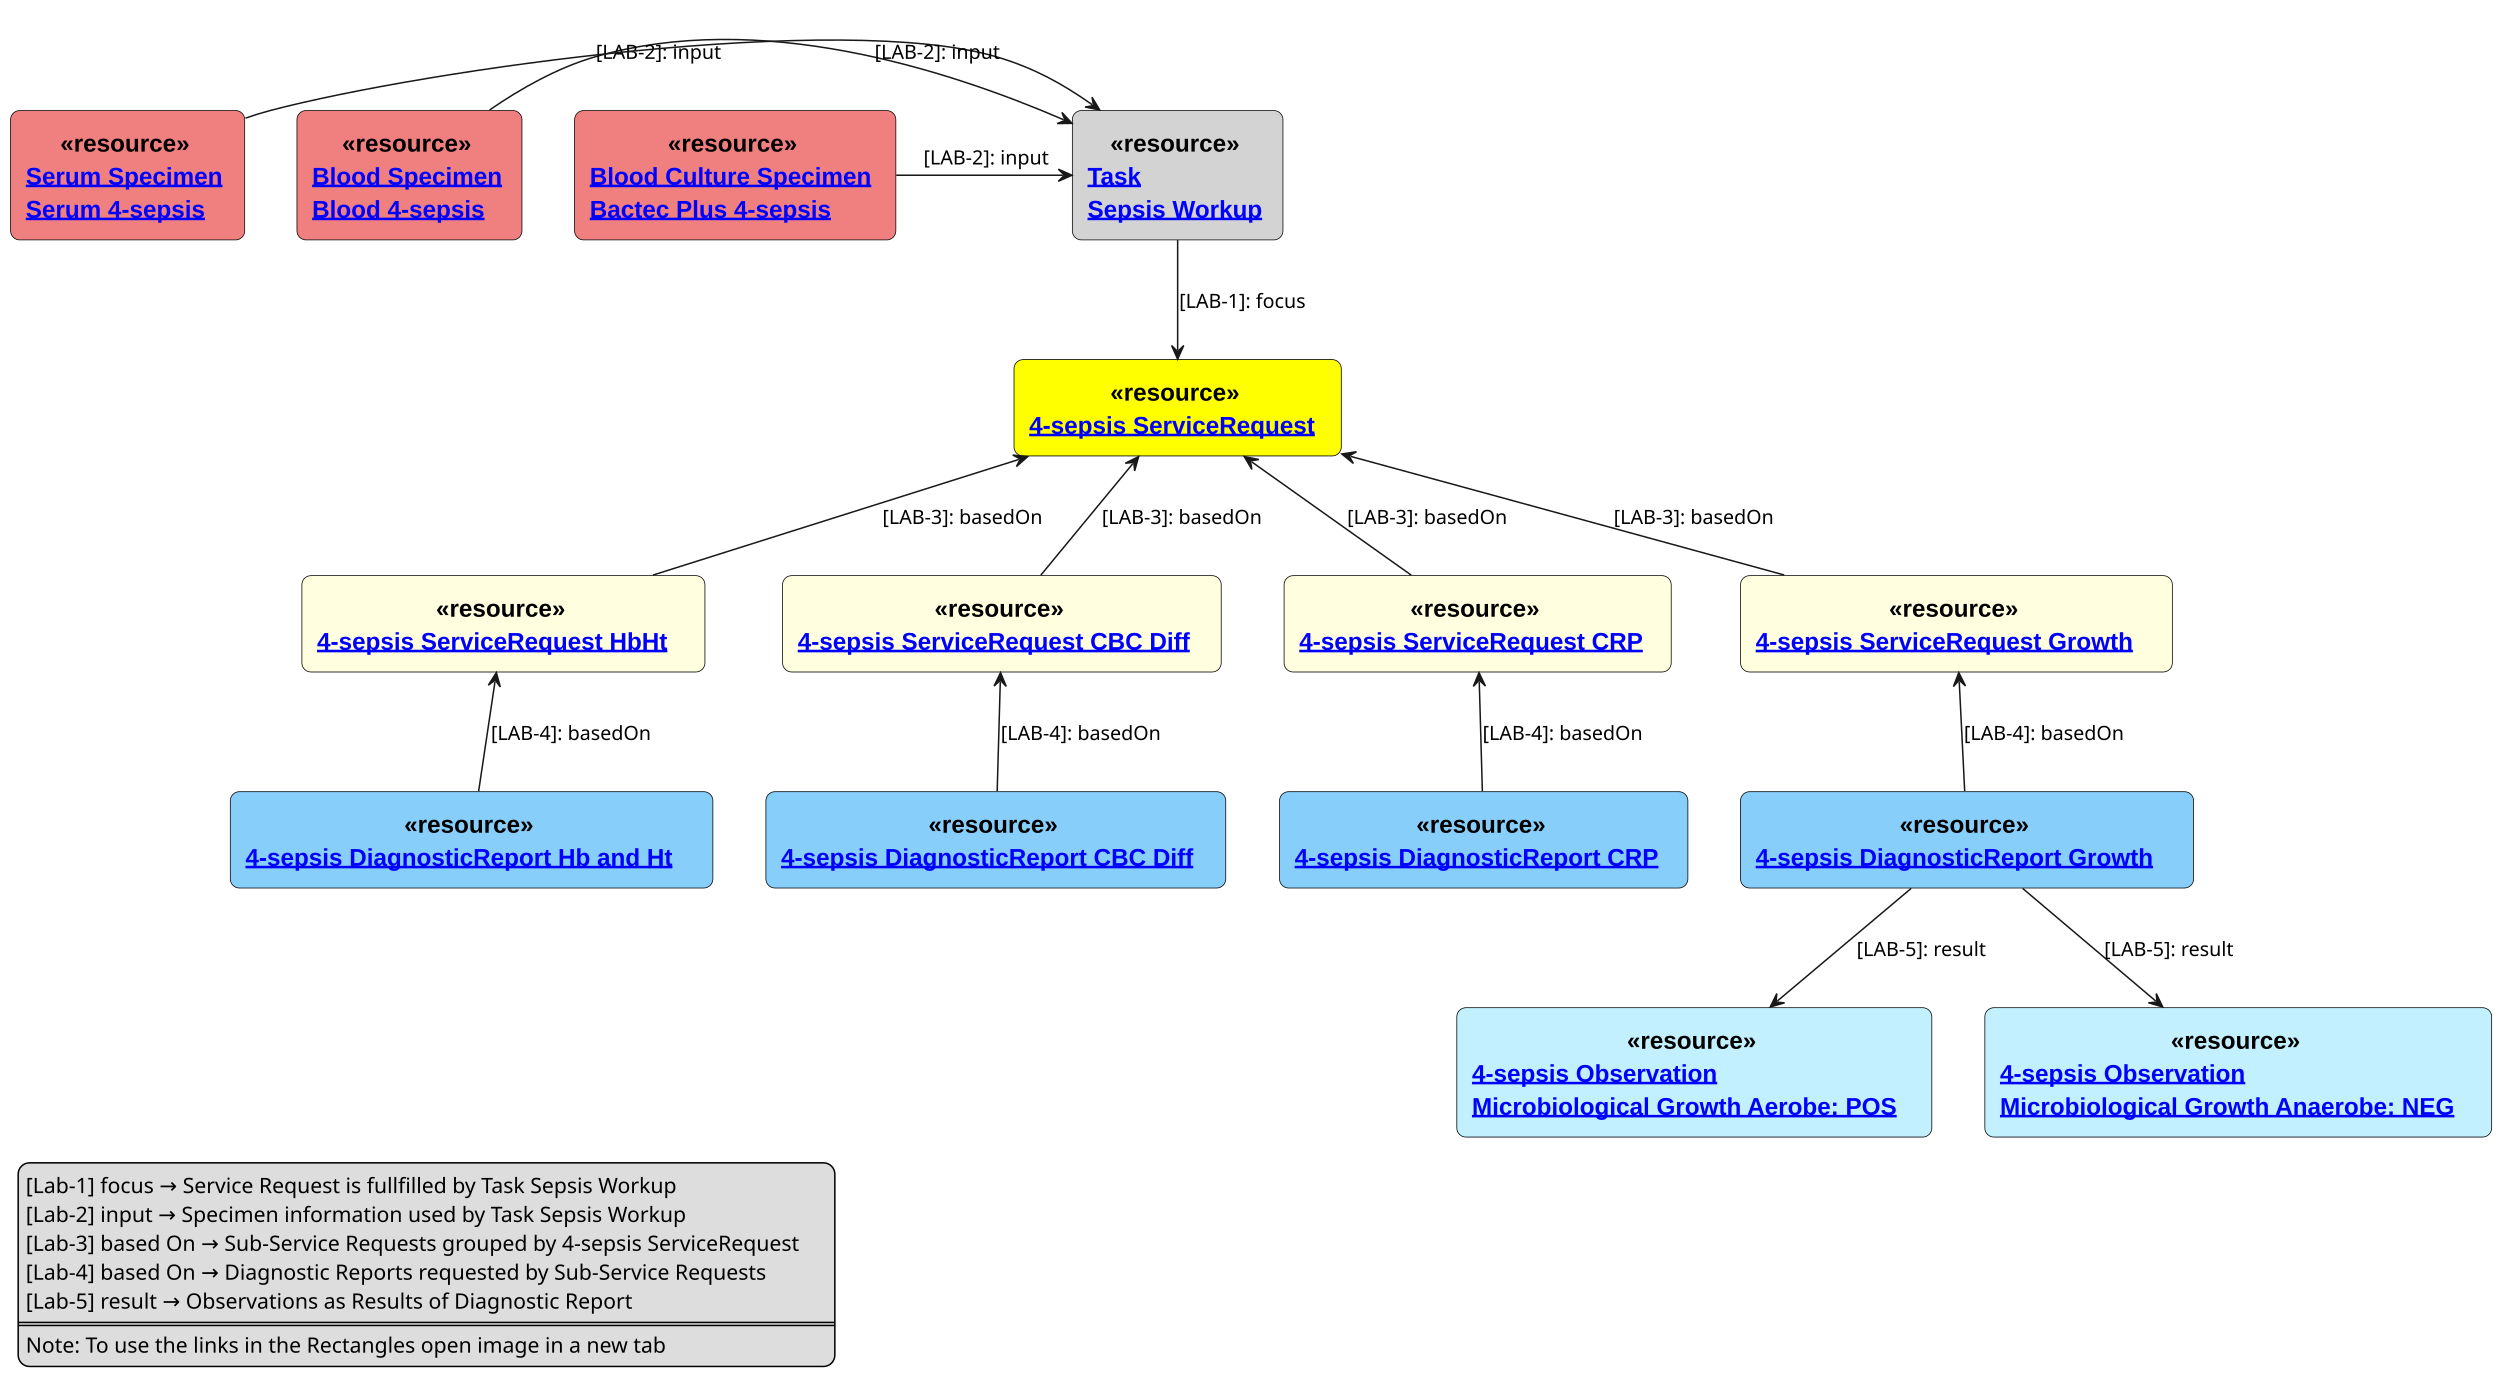
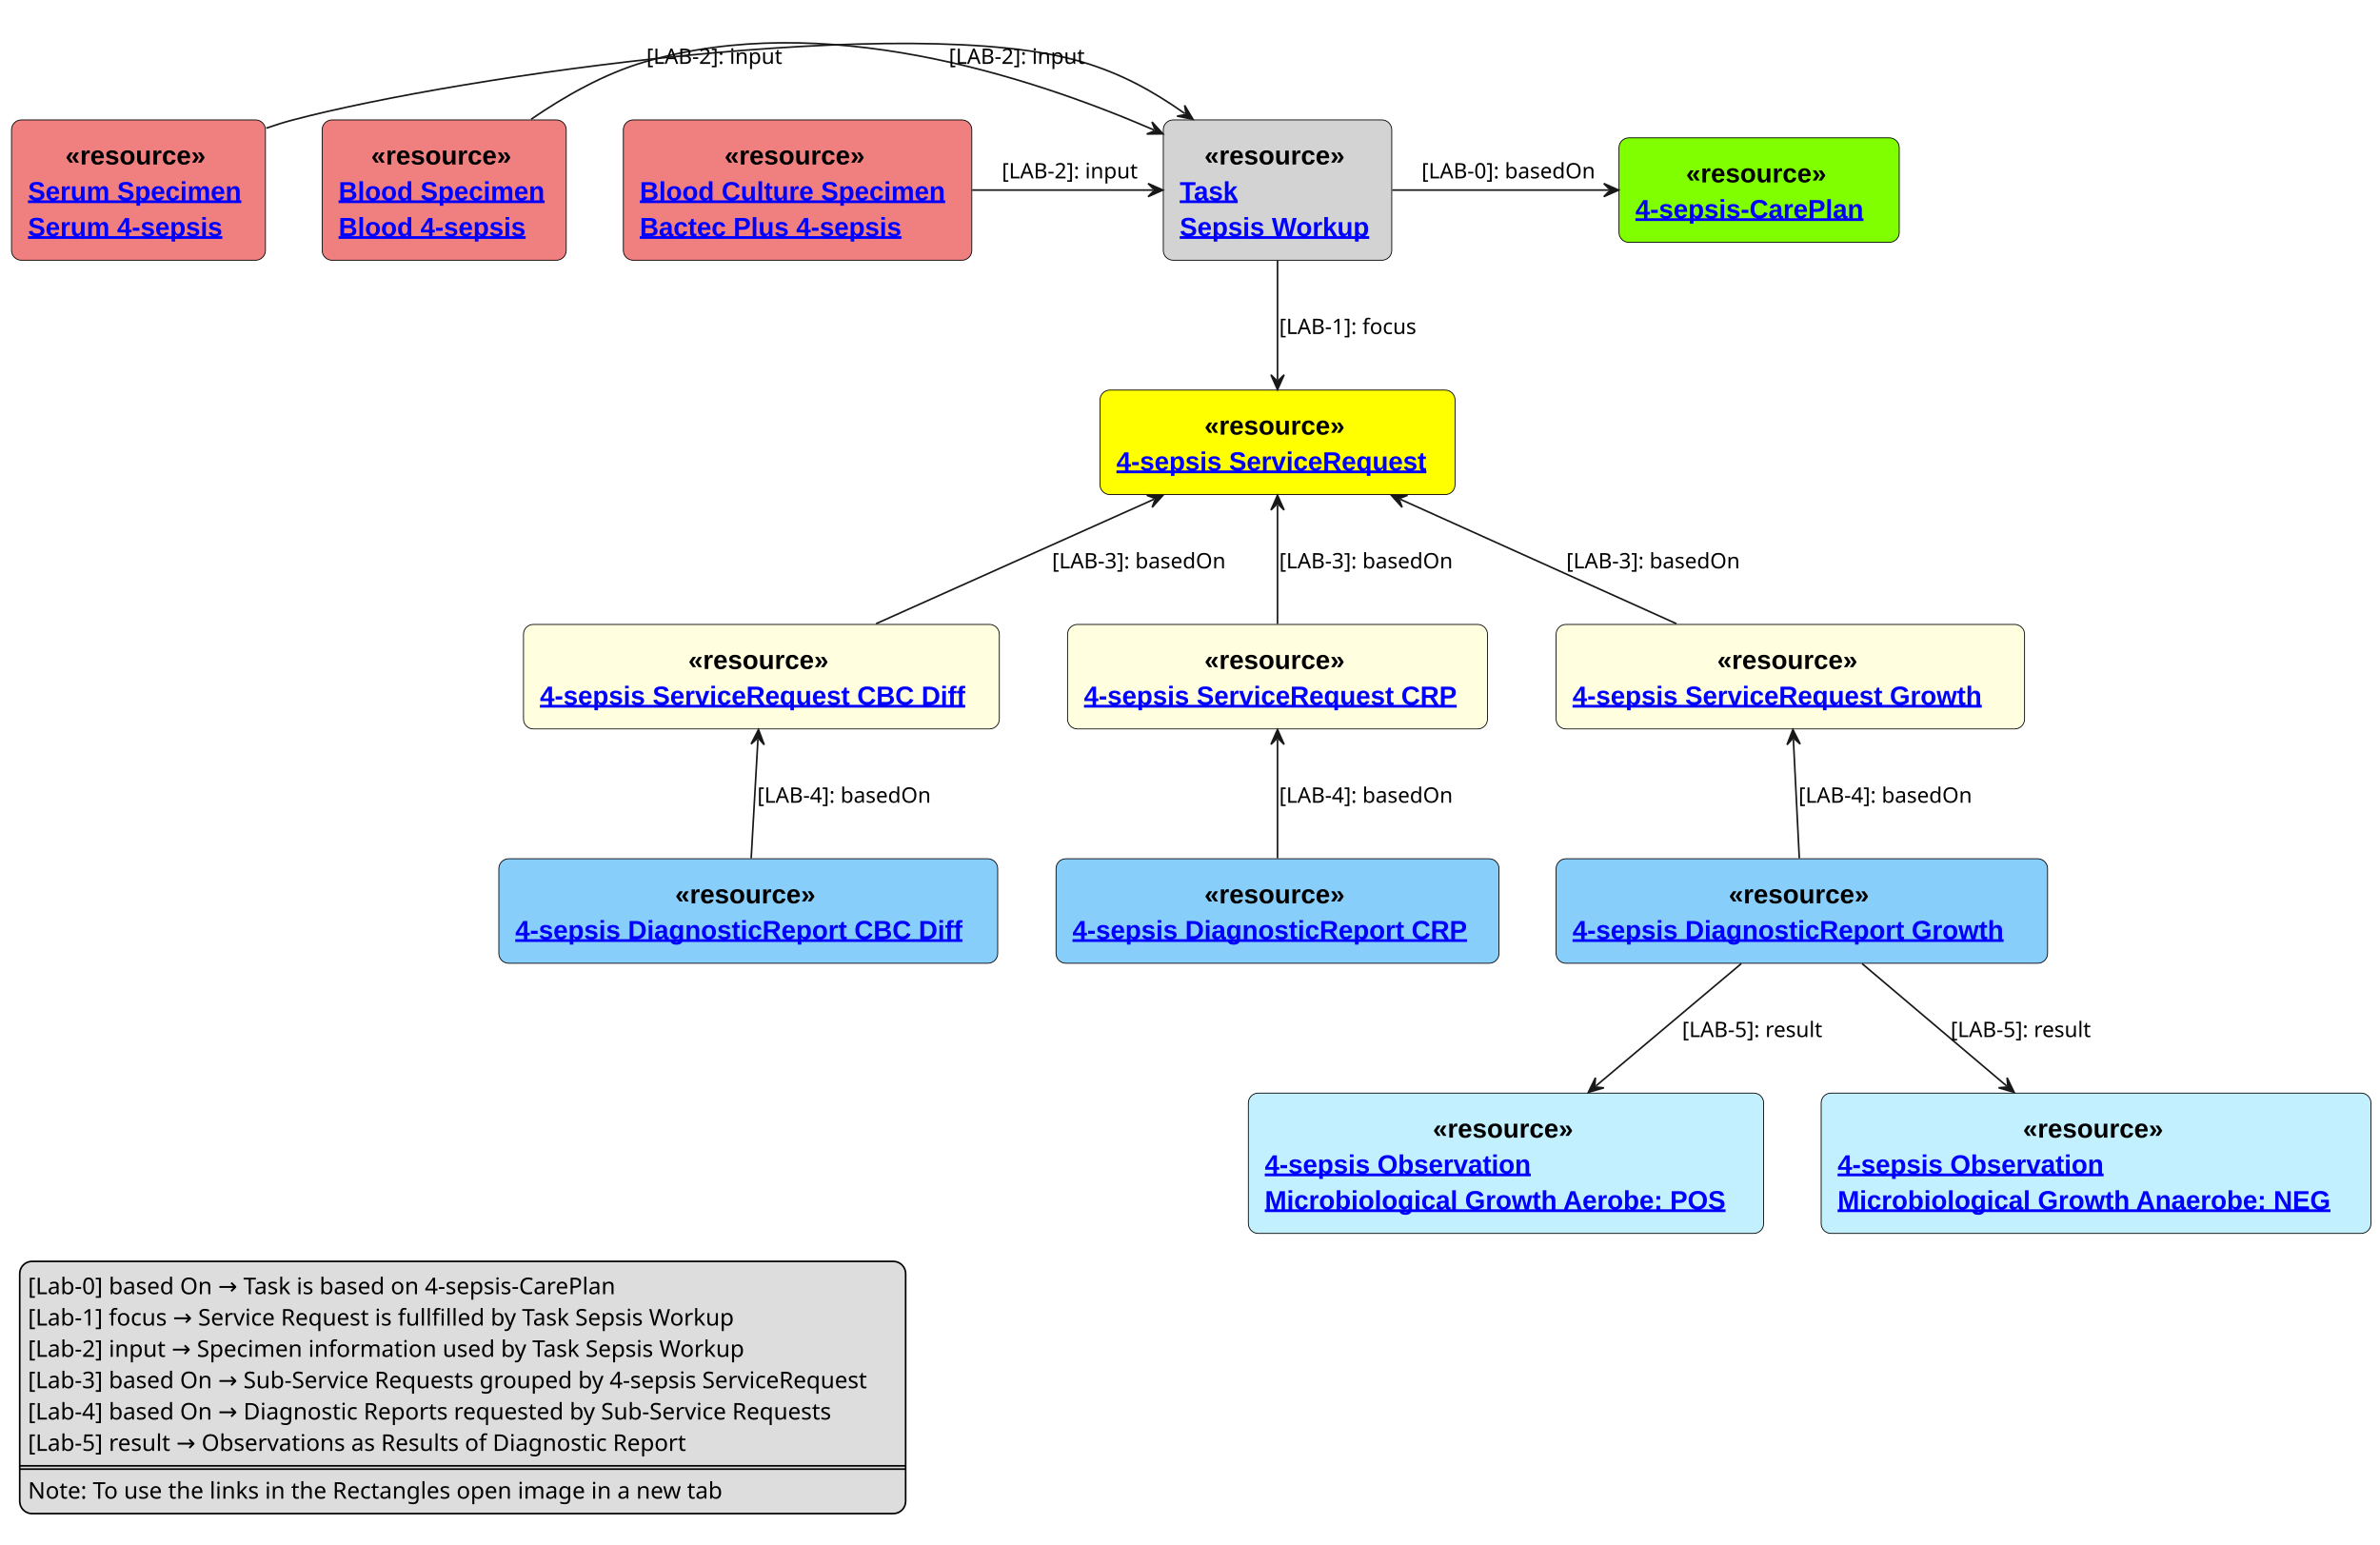
- <svg xmlns="http://www.w3.org/2000/svg" xmlns:xlink="http://www.w3.org/1999/xlink" contentStyleType="text/css" height="921px" preserveAspectRatio="none" style="width:1650px;height:921px;background:#FFFFFF;" version="1.1" viewBox="0 0 1650 921" width="1650px" zoomAndPan="magnify">
+ <svg xmlns="http://www.w3.org/2000/svg" xmlns:xlink="http://www.w3.org/1999/xlink" contentStyleType="text/css" height="940px" preserveAspectRatio="none" style="width:1448px;height:940px;background:#FFFFFF;" version="1.1" viewBox="0 0 1448 940" width="1448px" zoomAndPan="magnify">
  <defs />
  <g>
+     <g id="elem_CP">
+       <rect fill="#7FFF00" height="63.584" rx="6" ry="6" style="stroke:#000000;stroke-width:0.5;" width="170.5" x="985" y="83.86" />
+       <text fill="#000000" font-family="Arial" font-size="16" font-weight="bold" lengthAdjust="spacing" textLength="89" x="1025.75" y="110.964">«resource»</text>
+       <a href="CarePlan-4-sepsis-CarePlan.html" target="_top" title="CarePlan-4-sepsis-CarePlan.html" xlink:actuate="onRequest" xlink:href="CarePlan-4-sepsis-CarePlan.html" xlink:show="new" xlink:title="CarePlan-4-sepsis-CarePlan.html" xlink:type="simple">
+         <text fill="#0000FF" font-family="Arial" font-size="16" font-weight="bold" lengthAdjust="spacing" text-decoration="underline" textLength="142.5" x="995" y="132.756">4-sepsis-CarePlan</text>
+       </a>
+       <text fill="#000000" font-family="Arial" font-size="16" font-weight="bold" lengthAdjust="spacing" textLength="4" x="1141.5" y="132.756"> </text>
+     </g>
    <g id="elem_SR">
      <rect fill="#FFFF00" height="63.584" rx="6" ry="6" style="stroke:#000000;stroke-width:0.5;" width="216" x="669.25" y="237.34" />
      <text fill="#000000" font-family="Arial" font-size="16" font-weight="bold" lengthAdjust="spacing" textLength="89" x="732.75" y="264.444">«resource»</text>
      <a href="ServiceRequest-4-sepsis-ServiceRequest.html" target="_top" title="ServiceRequest-4-sepsis-ServiceRequest.html" xlink:actuate="onRequest" xlink:href="ServiceRequest-4-sepsis-ServiceRequest.html" xlink:show="new" xlink:title="ServiceRequest-4-sepsis-ServiceRequest.html" xlink:type="simple">
        <text fill="#0000FF" font-family="Arial" font-size="16" font-weight="bold" lengthAdjust="spacing" text-decoration="underline" textLength="192" x="679.25" y="286.236">4-sepsis ServiceRequest</text>
      </a>
      <text fill="#000000" font-family="Arial" font-size="16" font-weight="bold" lengthAdjust="spacing" textLength="4" x="871.25" y="286.236"> </text>
    </g>
-     <g id="elem_SRHBHT">
-       <rect fill="#FFFFE0" height="63.584" rx="6" ry="6" style="stroke:#000000;stroke-width:0.5;" width="266" x="199.25" y="379.93" />
-       <text fill="#000000" font-family="Arial" font-size="16" font-weight="bold" lengthAdjust="spacing" textLength="89" x="287.75" y="407.034">«resource»</text>
-       <a href="ServiceRequest-4-sepsis-ServiceRequestHbHt.html" target="_top" title="ServiceRequest-4-sepsis-ServiceRequestHbHt.html" xlink:actuate="onRequest" xlink:href="ServiceRequest-4-sepsis-ServiceRequestHbHt.html" xlink:show="new" xlink:title="ServiceRequest-4-sepsis-ServiceRequestHbHt.html" xlink:type="simple">
-         <text fill="#0000FF" font-family="Arial" font-size="16" font-weight="bold" lengthAdjust="spacing" text-decoration="underline" textLength="238" x="209.25" y="428.826">4-sepsis ServiceRequest HbHt</text>
-       </a>
-       <text fill="#000000" font-family="Arial" font-size="16" font-weight="bold" lengthAdjust="spacing" textLength="4" x="451.25" y="428.826"> </text>
-     </g>
    <g id="elem_SRDIFF">
-       <rect fill="#FFFFE0" height="63.584" rx="6" ry="6" style="stroke:#000000;stroke-width:0.5;" width="289.5" x="516.5" y="379.93" />
-       <text fill="#000000" font-family="Arial" font-size="16" font-weight="bold" lengthAdjust="spacing" textLength="89" x="616.75" y="407.034">«resource»</text>
+       <rect fill="#FFFFE0" height="63.584" rx="6" ry="6" style="stroke:#000000;stroke-width:0.5;" width="289.5" x="318.5" y="379.93" />
+       <text fill="#000000" font-family="Arial" font-size="16" font-weight="bold" lengthAdjust="spacing" textLength="89" x="418.75" y="407.034">«resource»</text>
      <a href="ServiceRequest-4-sepsis-ServiceRequestCBCDiff.html" target="_top" title="ServiceRequest-4-sepsis-ServiceRequestCBCDiff.html" xlink:actuate="onRequest" xlink:href="ServiceRequest-4-sepsis-ServiceRequestCBCDiff.html" xlink:show="new" xlink:title="ServiceRequest-4-sepsis-ServiceRequestCBCDiff.html" xlink:type="simple">
-         <text fill="#0000FF" font-family="Arial" font-size="16" font-weight="bold" lengthAdjust="spacing" text-decoration="underline" textLength="261.5" x="526.5" y="428.826">4-sepsis ServiceRequest CBC Diff</text>
-       </a>
-       <text fill="#000000" font-family="Arial" font-size="16" font-weight="bold" lengthAdjust="spacing" textLength="4" x="792" y="428.826"> </text>
+         <text fill="#0000FF" font-family="Arial" font-size="16" font-weight="bold" lengthAdjust="spacing" text-decoration="underline" textLength="261.5" x="328.5" y="428.826">4-sepsis ServiceRequest CBC Diff</text>
+       </a>
+       <text fill="#000000" font-family="Arial" font-size="16" font-weight="bold" lengthAdjust="spacing" textLength="4" x="594" y="428.826"> </text>
    </g>
    <g id="elem_SRCRP">
-       <rect fill="#FFFFE0" height="63.584" rx="6" ry="6" style="stroke:#000000;stroke-width:0.5;" width="255.5" x="847.5" y="379.93" />
-       <text fill="#000000" font-family="Arial" font-size="16" font-weight="bold" lengthAdjust="spacing" textLength="89" x="930.75" y="407.034">«resource»</text>
+       <rect fill="#FFFFE0" height="63.584" rx="6" ry="6" style="stroke:#000000;stroke-width:0.5;" width="255.5" x="649.5" y="379.93" />
+       <text fill="#000000" font-family="Arial" font-size="16" font-weight="bold" lengthAdjust="spacing" textLength="89" x="732.75" y="407.034">«resource»</text>
      <a href="ServiceRequest-4-sepsis-ServiceRequestCRP.html" target="_top" title="ServiceRequest-4-sepsis-ServiceRequestCRP.html" xlink:actuate="onRequest" xlink:href="ServiceRequest-4-sepsis-ServiceRequestCRP.html" xlink:show="new" xlink:title="ServiceRequest-4-sepsis-ServiceRequestCRP.html" xlink:type="simple">
-         <text fill="#0000FF" font-family="Arial" font-size="16" font-weight="bold" lengthAdjust="spacing" text-decoration="underline" textLength="227.5" x="857.5" y="428.826">4-sepsis ServiceRequest CRP</text>
-       </a>
-       <text fill="#000000" font-family="Arial" font-size="16" font-weight="bold" lengthAdjust="spacing" textLength="4" x="1089" y="428.826"> </text>
+         <text fill="#0000FF" font-family="Arial" font-size="16" font-weight="bold" lengthAdjust="spacing" text-decoration="underline" textLength="227.5" x="659.5" y="428.826">4-sepsis ServiceRequest CRP</text>
+       </a>
+       <text fill="#000000" font-family="Arial" font-size="16" font-weight="bold" lengthAdjust="spacing" textLength="4" x="891" y="428.826"> </text>
    </g>
    <g id="elem_SRG">
-       <rect fill="#FFFFE0" height="63.584" rx="6" ry="6" style="stroke:#000000;stroke-width:0.5;" width="285" x="1148.75" y="379.93" />
-       <text fill="#000000" font-family="Arial" font-size="16" font-weight="bold" lengthAdjust="spacing" textLength="89" x="1246.75" y="407.034">«resource»</text>
+       <rect fill="#FFFFE0" height="63.584" rx="6" ry="6" style="stroke:#000000;stroke-width:0.5;" width="285" x="946.75" y="379.93" />
+       <text fill="#000000" font-family="Arial" font-size="16" font-weight="bold" lengthAdjust="spacing" textLength="89" x="1044.75" y="407.034">«resource»</text>
      <a href="ServiceRequest-4-sepsis-ServiceRequestGrowth.html" target="_top" title="ServiceRequest-4-sepsis-ServiceRequestGrowth.html" xlink:actuate="onRequest" xlink:href="ServiceRequest-4-sepsis-ServiceRequestGrowth.html" xlink:show="new" xlink:title="ServiceRequest-4-sepsis-ServiceRequestGrowth.html" xlink:type="simple">
-         <text fill="#0000FF" font-family="Arial" font-size="16" font-weight="bold" lengthAdjust="spacing" text-decoration="underline" textLength="257" x="1158.75" y="428.826">4-sepsis ServiceRequest Growth</text>
-       </a>
-       <text fill="#000000" font-family="Arial" font-size="16" font-weight="bold" lengthAdjust="spacing" textLength="4" x="1419.75" y="428.826"> </text>
+         <text fill="#0000FF" font-family="Arial" font-size="16" font-weight="bold" lengthAdjust="spacing" text-decoration="underline" textLength="257" x="956.75" y="428.826">4-sepsis ServiceRequest Growth</text>
+       </a>
+       <text fill="#000000" font-family="Arial" font-size="16" font-weight="bold" lengthAdjust="spacing" textLength="4" x="1217.75" y="428.826"> </text>
    </g>
    <g id="elem_DRG">
-       <rect fill="#87CEFA" height="63.584" rx="6" ry="6" style="stroke:#000000;stroke-width:0.5;" width="299" x="1148.75" y="522.51" />
-       <text fill="#000000" font-family="Arial" font-size="16" font-weight="bold" lengthAdjust="spacing" textLength="89" x="1253.75" y="549.614">«resource»</text>
+       <rect fill="#87CEFA" height="63.584" rx="6" ry="6" style="stroke:#000000;stroke-width:0.5;" width="299" x="946.75" y="522.51" />
+       <text fill="#000000" font-family="Arial" font-size="16" font-weight="bold" lengthAdjust="spacing" textLength="89" x="1051.75" y="549.614">«resource»</text>
      <a href="DiagnosticReport-4-sepsis-DiagnosticReportGrowth.html" target="_top" title="DiagnosticReport-4-sepsis-DiagnosticReportGrowth.html" xlink:actuate="onRequest" xlink:href="DiagnosticReport-4-sepsis-DiagnosticReportGrowth.html" xlink:show="new" xlink:title="DiagnosticReport-4-sepsis-DiagnosticReportGrowth.html" xlink:type="simple">
-         <text fill="#0000FF" font-family="Arial" font-size="16" font-weight="bold" lengthAdjust="spacing" text-decoration="underline" textLength="275" x="1158.75" y="571.406">4-sepsis DiagnosticReport Growth</text>
-       </a>
-     </g>
-     <g id="elem_DRHBHT">
-       <rect fill="#87CEFA" height="63.584" rx="6" ry="6" style="stroke:#000000;stroke-width:0.5;" width="318.5" x="152" y="522.51" />
-       <text fill="#000000" font-family="Arial" font-size="16" font-weight="bold" lengthAdjust="spacing" textLength="89" x="266.75" y="549.614">«resource»</text>
-       <a href="DiagnosticReport-4-sepsis-DiagnosticReportHbHt.html" target="_top" title="DiagnosticReport-4-sepsis-DiagnosticReportHbHt.html" xlink:actuate="onRequest" xlink:href="DiagnosticReport-4-sepsis-DiagnosticReportHbHt.html" xlink:show="new" xlink:title="DiagnosticReport-4-sepsis-DiagnosticReportHbHt.html" xlink:type="simple">
-         <text fill="#0000FF" font-family="Arial" font-size="16" font-weight="bold" lengthAdjust="spacing" text-decoration="underline" textLength="294.5" x="162" y="571.406">4-sepsis DiagnosticReport Hb and Ht</text>
+         <text fill="#0000FF" font-family="Arial" font-size="16" font-weight="bold" lengthAdjust="spacing" text-decoration="underline" textLength="275" x="956.75" y="571.406">4-sepsis DiagnosticReport Growth</text>
      </a>
    </g>
    <g id="elem_DRDIFF">
-       <rect fill="#87CEFA" height="63.584" rx="6" ry="6" style="stroke:#000000;stroke-width:0.5;" width="303.5" x="505.5" y="522.51" />
-       <text fill="#000000" font-family="Arial" font-size="16" font-weight="bold" lengthAdjust="spacing" textLength="89" x="612.75" y="549.614">«resource»</text>
+       <rect fill="#87CEFA" height="63.584" rx="6" ry="6" style="stroke:#000000;stroke-width:0.5;" width="303.5" x="303.5" y="522.51" />
+       <text fill="#000000" font-family="Arial" font-size="16" font-weight="bold" lengthAdjust="spacing" textLength="89" x="410.75" y="549.614">«resource»</text>
      <a href="DiagnosticReport-4-sepsis-DiagnosticReportCBCDiff.html" target="_top" title="DiagnosticReport-4-sepsis-DiagnosticReportCBCDiff.html" xlink:actuate="onRequest" xlink:href="DiagnosticReport-4-sepsis-DiagnosticReportCBCDiff.html" xlink:show="new" xlink:title="DiagnosticReport-4-sepsis-DiagnosticReportCBCDiff.html" xlink:type="simple">
-         <text fill="#0000FF" font-family="Arial" font-size="16" font-weight="bold" lengthAdjust="spacing" text-decoration="underline" textLength="279.5" x="515.5" y="571.406">4-sepsis DiagnosticReport CBC Diff</text>
+         <text fill="#0000FF" font-family="Arial" font-size="16" font-weight="bold" lengthAdjust="spacing" text-decoration="underline" textLength="279.5" x="313.5" y="571.406">4-sepsis DiagnosticReport CBC Diff</text>
      </a>
    </g>
    <g id="elem_DRCRP">
-       <rect fill="#87CEFA" height="63.584" rx="6" ry="6" style="stroke:#000000;stroke-width:0.5;" width="269.5" x="844.5" y="522.51" />
-       <text fill="#000000" font-family="Arial" font-size="16" font-weight="bold" lengthAdjust="spacing" textLength="89" x="934.75" y="549.614">«resource»</text>
+       <rect fill="#87CEFA" height="63.584" rx="6" ry="6" style="stroke:#000000;stroke-width:0.5;" width="269.5" x="642.5" y="522.51" />
+       <text fill="#000000" font-family="Arial" font-size="16" font-weight="bold" lengthAdjust="spacing" textLength="89" x="732.75" y="549.614">«resource»</text>
      <a href="DiagnosticReport-4-sepsis-DiagnosticReportCRP.html" target="_top" title="DiagnosticReport-4-sepsis-DiagnosticReportCRP.html" xlink:actuate="onRequest" xlink:href="DiagnosticReport-4-sepsis-DiagnosticReportCRP.html" xlink:show="new" xlink:title="DiagnosticReport-4-sepsis-DiagnosticReportCRP.html" xlink:type="simple">
-         <text fill="#0000FF" font-family="Arial" font-size="16" font-weight="bold" lengthAdjust="spacing" text-decoration="underline" textLength="245.5" x="854.5" y="571.406">4-sepsis DiagnosticReport CRP</text>
+         <text fill="#0000FF" font-family="Arial" font-size="16" font-weight="bold" lengthAdjust="spacing" text-decoration="underline" textLength="245.5" x="652.5" y="571.406">4-sepsis DiagnosticReport CRP</text>
      </a>
    </g>
    <g id="elem_OMA">
-       <rect fill="#C2F0FF" height="85.376" rx="6" ry="6" style="stroke:#000000;stroke-width:0.5;" width="313.5" x="961.5" y="665.09" />
-       <text fill="#000000" font-family="Arial" font-size="16" font-weight="bold" lengthAdjust="spacing" textLength="89" x="1073.75" y="692.194">«resource»</text>
+       <rect fill="#C2F0FF" height="85.376" rx="6" ry="6" style="stroke:#000000;stroke-width:0.5;" width="313.5" x="759.5" y="665.09" />
+       <text fill="#000000" font-family="Arial" font-size="16" font-weight="bold" lengthAdjust="spacing" textLength="89" x="871.75" y="692.194">«resource»</text>
      <a href="Observation-observationMicrobiolGrowthAerobe.html" target="_top" title="Observation-observationMicrobiolGrowthAerobe.html" xlink:actuate="onRequest" xlink:href="Observation-observationMicrobiolGrowthAerobe.html" xlink:show="new" xlink:title="Observation-observationMicrobiolGrowthAerobe.html" xlink:type="simple">
-         <text fill="#0000FF" font-family="Arial" font-size="16" font-weight="bold" lengthAdjust="spacing" text-decoration="underline" textLength="168.5" x="971.5" y="713.986">4-sepsis Observation</text>
+         <text fill="#0000FF" font-family="Arial" font-size="16" font-weight="bold" lengthAdjust="spacing" text-decoration="underline" textLength="168.5" x="769.5" y="713.986">4-sepsis Observation</text>
      </a>
      <a href="Observation-observationMicrobiolGrowthAerobe.html" target="_top" title="Observation-observationMicrobiolGrowthAerobe.html" xlink:actuate="onRequest" xlink:href="Observation-observationMicrobiolGrowthAerobe.html" xlink:show="new" xlink:title="Observation-observationMicrobiolGrowthAerobe.html" xlink:type="simple">
-         <text fill="#0000FF" font-family="Arial" font-size="16" font-weight="bold" lengthAdjust="spacing" text-decoration="underline" textLength="293.5" x="971.5" y="735.778">Microbiological Growth Aerobe: POS</text>
+         <text fill="#0000FF" font-family="Arial" font-size="16" font-weight="bold" lengthAdjust="spacing" text-decoration="underline" textLength="293.5" x="769.5" y="735.778">Microbiological Growth Aerobe: POS</text>
      </a>
    </g>
    <g id="elem_OMANA">
-       <rect fill="#C2F0FF" height="85.376" rx="6" ry="6" style="stroke:#000000;stroke-width:0.5;" width="334.5" x="1310" y="665.09" />
-       <text fill="#000000" font-family="Arial" font-size="16" font-weight="bold" lengthAdjust="spacing" textLength="89" x="1432.75" y="692.194">«resource»</text>
+       <rect fill="#C2F0FF" height="85.376" rx="6" ry="6" style="stroke:#000000;stroke-width:0.5;" width="334.5" x="1108" y="665.09" />
+       <text fill="#000000" font-family="Arial" font-size="16" font-weight="bold" lengthAdjust="spacing" textLength="89" x="1230.75" y="692.194">«resource»</text>
      <a href="Observation-observationMicrobiolGrowthAnaerobe.html" target="_top" title="Observation-observationMicrobiolGrowthAnaerobe.html" xlink:actuate="onRequest" xlink:href="Observation-observationMicrobiolGrowthAnaerobe.html" xlink:show="new" xlink:title="Observation-observationMicrobiolGrowthAnaerobe.html" xlink:type="simple">
-         <text fill="#0000FF" font-family="Arial" font-size="16" font-weight="bold" lengthAdjust="spacing" text-decoration="underline" textLength="168.5" x="1320" y="713.986">4-sepsis Observation</text>
+         <text fill="#0000FF" font-family="Arial" font-size="16" font-weight="bold" lengthAdjust="spacing" text-decoration="underline" textLength="168.5" x="1118" y="713.986">4-sepsis Observation</text>
      </a>
      <a href="Observation-observationMicrobiolGrowthAnaerobe.html" target="_top" title="Observation-observationMicrobiolGrowthAnaerobe.html" xlink:actuate="onRequest" xlink:href="Observation-observationMicrobiolGrowthAnaerobe.html" xlink:show="new" xlink:title="Observation-observationMicrobiolGrowthAnaerobe.html" xlink:type="simple">
-         <text fill="#0000FF" font-family="Arial" font-size="16" font-weight="bold" lengthAdjust="spacing" text-decoration="underline" textLength="314.5" x="1320" y="735.778">Microbiological Growth Anaerobe: NEG</text>
+         <text fill="#0000FF" font-family="Arial" font-size="16" font-weight="bold" lengthAdjust="spacing" text-decoration="underline" textLength="314.5" x="1118" y="735.778">Microbiological Growth Anaerobe: NEG</text>
      </a>
    </g>
    <g id="elem_T1">
      <rect fill="#D3D3D3" height="85.376" rx="6" ry="6" style="stroke:#000000;stroke-width:0.5;" width="139" x="707.75" y="72.97" />
      <text fill="#000000" font-family="Arial" font-size="16" font-weight="bold" lengthAdjust="spacing" textLength="89" x="732.75" y="100.074">«resource»</text>
      <a href="Task-SepsisWorkup.html" target="_top" title="Task-SepsisWorkup.html" xlink:actuate="onRequest" xlink:href="Task-SepsisWorkup.html" xlink:show="new" xlink:title="Task-SepsisWorkup.html" xlink:type="simple">
        <text fill="#0000FF" font-family="Arial" font-size="16" font-weight="bold" lengthAdjust="spacing" text-decoration="underline" textLength="37" x="717.75" y="121.866">Task</text>
      </a>
      <a href="Task-SepsisWorkup.html" target="_top" title="Task-SepsisWorkup.html" xlink:actuate="onRequest" xlink:href="Task-SepsisWorkup.html" xlink:show="new" xlink:title="Task-SepsisWorkup.html" xlink:type="simple">
        <text fill="#0000FF" font-family="Arial" font-size="16" font-weight="bold" lengthAdjust="spacing" text-decoration="underline" textLength="119" x="717.75" y="143.658">Sepsis Workup</text>
      </a>
    </g>
    <g id="elem_BBS">
      <rect fill="#F08080" height="85.376" rx="6" ry="6" style="stroke:#000000;stroke-width:0.5;" width="212" x="379.25" y="72.97" />
      <text fill="#000000" font-family="Arial" font-size="16" font-weight="bold" lengthAdjust="spacing" textLength="89" x="440.75" y="100.074">«resource»</text>
      <a href="Specimen-Blood-bactec-plus-4-sepsis.html" target="_top" title="Specimen-Blood-bactec-plus-4-sepsis.html" xlink:actuate="onRequest" xlink:href="Specimen-Blood-bactec-plus-4-sepsis.html" xlink:show="new" xlink:title="Specimen-Blood-bactec-plus-4-sepsis.html" xlink:type="simple">
        <text fill="#0000FF" font-family="Arial" font-size="16" font-weight="bold" lengthAdjust="spacing" text-decoration="underline" textLength="192" x="389.25" y="121.866">Blood Culture Specimen</text>
      </a>
      <a href="Specimen-Blood-bactec-plus-4-sepsis.html" target="_top" title="Specimen-Blood-bactec-plus-4-sepsis.html" xlink:actuate="onRequest" xlink:href="Specimen-Blood-bactec-plus-4-sepsis.html" xlink:show="new" xlink:title="Specimen-Blood-bactec-plus-4-sepsis.html" xlink:type="simple">
        <text fill="#0000FF" font-family="Arial" font-size="16" font-weight="bold" lengthAdjust="spacing" text-decoration="underline" textLength="160" x="389.25" y="143.658">Bactec Plus 4-sepsis</text>
      </a>
    </g>
    <g id="elem_BS">
      <rect fill="#F08080" height="85.376" rx="6" ry="6" style="stroke:#000000;stroke-width:0.5;" width="148.5" x="196" y="72.97" />
      <text fill="#000000" font-family="Arial" font-size="16" font-weight="bold" lengthAdjust="spacing" textLength="89" x="225.75" y="100.074">«resource»</text>
      <a href="Specimen-Blood-4-sepsis.html" target="_top" title="Specimen-Blood-4-sepsis.html" xlink:actuate="onRequest" xlink:href="Specimen-Blood-4-sepsis.html" xlink:show="new" xlink:title="Specimen-Blood-4-sepsis.html" xlink:type="simple">
        <text fill="#0000FF" font-family="Arial" font-size="16" font-weight="bold" lengthAdjust="spacing" text-decoration="underline" textLength="128.5" x="206" y="121.866">Blood Specimen</text>
      </a>
      <a href="Specimen-Blood-4-sepsis.html" target="_top" title="Specimen-Blood-4-sepsis.html" xlink:actuate="onRequest" xlink:href="Specimen-Blood-4-sepsis.html" xlink:show="new" xlink:title="Specimen-Blood-4-sepsis.html" xlink:type="simple">
        <text fill="#0000FF" font-family="Arial" font-size="16" font-weight="bold" lengthAdjust="spacing" text-decoration="underline" textLength="115.5" x="206" y="143.658">Blood 4-sepsis</text>
      </a>
    </g>
    <g id="elem_SS">
      <rect fill="#F08080" height="85.376" rx="6" ry="6" style="stroke:#000000;stroke-width:0.5;" width="154.5" x="7" y="72.97" />
      <text fill="#000000" font-family="Arial" font-size="16" font-weight="bold" lengthAdjust="spacing" textLength="89" x="39.75" y="100.074">«resource»</text>
      <a href="Specimen-Serum-4-sepsis.html" target="_top" title="Specimen-Serum-4-sepsis.html" xlink:actuate="onRequest" xlink:href="Specimen-Serum-4-sepsis.html" xlink:show="new" xlink:title="Specimen-Serum-4-sepsis.html" xlink:type="simple">
        <text fill="#0000FF" font-family="Arial" font-size="16" font-weight="bold" lengthAdjust="spacing" text-decoration="underline" textLength="134.5" x="17" y="121.866">Serum Specimen</text>
      </a>
      <a href="Specimen-Serum-4-sepsis.html" target="_top" title="Specimen-Serum-4-sepsis.html" xlink:actuate="onRequest" xlink:href="Specimen-Serum-4-sepsis.html" xlink:show="new" xlink:title="Specimen-Serum-4-sepsis.html" xlink:type="simple">
        <text fill="#0000FF" font-family="Arial" font-size="16" font-weight="bold" lengthAdjust="spacing" text-decoration="underline" textLength="121.5" x="17" y="143.658">Serum 4-sepsis</text>
      </a>
    </g>
    <g id="link_SR_SRG">
-       <path d="M891.369,301.207 C927.809,311.137 962.9,320.71 1000.25,330.93 C1058.74,346.92 1123.83,364.76 1177.59,379.51 " fill="none" id="SR-backto-SRG" style="stroke:#181818;stroke-width:1.0;" />
-       <polygon fill="#181818" points="885.58,299.63,893.212,305.856,890.404,300.945,895.315,298.137,885.58,299.63" style="stroke:#181818;stroke-width:1.0;" />
-       <text fill="#000000" font-family="sans-serif" font-size="13" lengthAdjust="spacing" textLength="102" x="1065.03" y="345.827">[LAB-3]: basedOn</text>
-     </g>
-     <g id="link_SR_SRHBHT">
-       <path d="M672.489,303.227 C598.859,326.487 504.56,356.28 431,379.52 " fill="none" id="SR-backto-SRHBHT" style="stroke:#181818;stroke-width:1.0;" />
-       <polygon fill="#181818" points="678.21,301.42,668.423,300.317,673.442,302.926,670.833,307.945,678.21,301.42" style="stroke:#181818;stroke-width:1.0;" />
-       <text fill="#000000" font-family="sans-serif" font-size="13" lengthAdjust="spacing" textLength="102" x="582.39" y="345.827">[LAB-3]: basedOn</text>
+       <path d="M851.96,303.795 C903.58,327.055 968.3,356.22 1019.93,379.48 " fill="none" id="SR-backto-SRG" style="stroke:#181818;stroke-width:1.0;" />
+       <polygon fill="#181818" points="846.49,301.33,853.052,308.674,851.049,303.384,856.339,301.38,846.49,301.33" style="stroke:#181818;stroke-width:1.0;" />
+       <text fill="#000000" font-family="sans-serif" font-size="13" lengthAdjust="spacing" textLength="102" x="952.93" y="345.827">[LAB-3]: basedOn</text>
    </g>
    <g id="link_SR_SRDIFF">
-       <path d="M747.691,305.957 C728.461,329.257 706.13,356.33 686.92,379.6 " fill="none" id="SR-backto-SRDIFF" style="stroke:#181818;stroke-width:1.0;" />
-       <polygon fill="#181818" points="751.51,301.33,742.696,305.725,748.327,305.186,748.866,310.817,751.51,301.33" style="stroke:#181818;stroke-width:1.0;" />
-       <text fill="#000000" font-family="sans-serif" font-size="13" lengthAdjust="spacing" textLength="102" x="727.2" y="345.827">[LAB-3]: basedOn</text>
+       <path d="M702.084,303.782 C650.144,327.042 584.98,356.22 533.01,379.48 " fill="none" id="SR-backto-SRDIFF" style="stroke:#181818;stroke-width:1.0;" />
+       <polygon fill="#181818" points="707.56,301.33,697.711,301.358,702.997,303.374,700.981,308.659,707.56,301.33" style="stroke:#181818;stroke-width:1.0;" />
+       <text fill="#000000" font-family="sans-serif" font-size="13" lengthAdjust="spacing" textLength="102" x="640.05" y="345.827">[LAB-3]: basedOn</text>
    </g>
    <g id="link_SR_SRCRP">
-       <path d="M826.082,304.804 C858.892,328.104 898.65,356.33 931.43,379.6 " fill="none" id="SR-backto-SRCRP" style="stroke:#181818;stroke-width:1.0;" />
-       <polygon fill="#181818" points="821.19,301.33,826.212,309.802,825.267,304.225,830.844,303.28,821.19,301.33" style="stroke:#181818;stroke-width:1.0;" />
-       <text fill="#000000" font-family="sans-serif" font-size="13" lengthAdjust="spacing" textLength="102" x="889.1" y="345.827">[LAB-3]: basedOn</text>
+       <path d="M777.25,307.33 C777.25,330.63 777.25,356.33 777.25,379.6 " fill="none" id="SR-backto-SRCRP" style="stroke:#181818;stroke-width:1.0;" />
+       <polygon fill="#181818" points="777.25,301.33,773.25,310.33,777.25,306.33,781.25,310.33,777.25,301.33" style="stroke:#181818;stroke-width:1.0;" />
+       <text fill="#000000" font-family="sans-serif" font-size="13" lengthAdjust="spacing" textLength="102" x="778.25" y="345.827">[LAB-3]: basedOn</text>
    </g>
    <g id="link_SRG_DRG">
-       <path d="M1293.098,449.913 C1294.258,473.213 1295.54,498.91 1296.7,522.19 " fill="none" id="SRG-backto-DRG" style="stroke:#181818;stroke-width:1.0;" />
-       <polygon fill="#181818" points="1292.8,443.92,1289.253,453.108,1293.049,448.914,1297.243,452.71,1292.8,443.92" style="stroke:#181818;stroke-width:1.0;" />
-       <text fill="#000000" font-family="sans-serif" font-size="13" lengthAdjust="spacing" textLength="102" x="1296.17" y="488.407">[LAB-4]: basedOn</text>
-     </g>
-     <g id="link_SRHBHT_DRHBHT">
-       <path d="M326.704,449.854 C323.224,473.154 319.37,498.91 315.9,522.19 " fill="none" id="SRHBHT-backto-DRHBHT" style="stroke:#181818;stroke-width:1.0;" />
-       <polygon fill="#181818" points="327.59,443.92,322.304,452.23,326.851,448.865,330.217,453.412,327.59,443.92" style="stroke:#181818;stroke-width:1.0;" />
-       <text fill="#000000" font-family="sans-serif" font-size="13" lengthAdjust="spacing" textLength="102" x="324.01" y="488.407">[LAB-4]: basedOn</text>
+       <path d="M1091.098,449.913 C1092.258,473.213 1093.54,498.91 1094.7,522.19 " fill="none" id="SRG-backto-DRG" style="stroke:#181818;stroke-width:1.0;" />
+       <polygon fill="#181818" points="1090.8,443.92,1087.253,453.108,1091.049,448.914,1095.243,452.71,1090.8,443.92" style="stroke:#181818;stroke-width:1.0;" />
+       <text fill="#000000" font-family="sans-serif" font-size="13" lengthAdjust="spacing" textLength="102" x="1094.17" y="488.407">[LAB-4]: basedOn</text>
    </g>
    <g id="link_SRDIFF_DRDIFF">
-       <path d="M660.19,449.918 C659.53,473.218 658.8,498.91 658.14,522.19 " fill="none" id="SRDIFF-backto-DRDIFF" style="stroke:#181818;stroke-width:1.0;" />
-       <polygon fill="#181818" points="660.36,443.92,656.107,452.803,660.218,448.918,664.104,453.03,660.36,443.92" style="stroke:#181818;stroke-width:1.0;" />
-       <text fill="#000000" font-family="sans-serif" font-size="13" lengthAdjust="spacing" textLength="102" x="660.49" y="488.407">[LAB-4]: basedOn</text>
+       <path d="M461.131,449.91 C459.811,473.21 458.35,498.91 457.02,522.19 " fill="none" id="SRDIFF-backto-DRDIFF" style="stroke:#181818;stroke-width:1.0;" />
+       <polygon fill="#181818" points="461.47,443.92,456.967,452.679,461.187,448.912,464.954,453.132,461.47,443.92" style="stroke:#181818;stroke-width:1.0;" />
+       <text fill="#000000" font-family="sans-serif" font-size="13" lengthAdjust="spacing" textLength="102" x="460.73" y="488.407">[LAB-4]: basedOn</text>
    </g>
    <g id="link_SRCRP_DRCRP">
-       <path d="M976.31,449.918 C976.97,473.218 977.7,498.91 978.36,522.19 " fill="none" id="SRCRP-backto-DRCRP" style="stroke:#181818;stroke-width:1.0;" />
-       <polygon fill="#181818" points="976.14,443.92,972.396,453.03,976.282,448.918,980.393,452.803,976.14,443.92" style="stroke:#181818;stroke-width:1.0;" />
-       <text fill="#000000" font-family="sans-serif" font-size="13" lengthAdjust="spacing" textLength="102" x="978.49" y="488.407">[LAB-4]: basedOn</text>
+       <path d="M777.25,449.92 C777.25,473.22 777.25,498.91 777.25,522.19 " fill="none" id="SRCRP-backto-DRCRP" style="stroke:#181818;stroke-width:1.0;" />
+       <polygon fill="#181818" points="777.25,443.92,773.25,452.92,777.25,448.92,781.25,452.92,777.25,443.92" style="stroke:#181818;stroke-width:1.0;" />
+       <text fill="#000000" font-family="sans-serif" font-size="13" lengthAdjust="spacing" textLength="102" x="778.25" y="488.407">[LAB-4]: basedOn</text>
    </g>
    <g id="link_DRG_OMA">
-       <path d="M1261.39,586.32 C1234.54,608.91 1202.46,635.906 1172.96,660.736 " fill="none" id="DRG-to-OMA" style="stroke:#181818;stroke-width:1.0;" />
-       <polygon fill="#181818" points="1168.37,664.6,1177.831,661.865,1172.195,661.38,1172.68,655.744,1168.37,664.6" style="stroke:#181818;stroke-width:1.0;" />
-       <text fill="#000000" font-family="sans-serif" font-size="13" lengthAdjust="spacing" textLength="82" x="1225.37" y="630.987">[LAB-5]: result</text>
+       <path d="M1059.39,586.32 C1032.54,608.91 1000.46,635.906 970.96,660.736 " fill="none" id="DRG-to-OMA" style="stroke:#181818;stroke-width:1.0;" />
+       <polygon fill="#181818" points="966.37,664.6,975.831,661.865,970.195,661.38,970.68,655.744,966.37,664.6" style="stroke:#181818;stroke-width:1.0;" />
+       <text fill="#000000" font-family="sans-serif" font-size="13" lengthAdjust="spacing" textLength="82" x="1023.37" y="630.987">[LAB-5]: result</text>
    </g>
    <g id="link_DRG_OMANA">
-       <path d="M1334.91,586.32 C1361.6,608.91 1393.49,635.894 1422.83,660.724 " fill="none" id="DRG-to-OMANA" style="stroke:#181818;stroke-width:1.0;" />
-       <polygon fill="#181818" points="1427.41,664.6,1423.124,655.733,1423.593,661.37,1417.956,661.839,1427.41,664.6" style="stroke:#181818;stroke-width:1.0;" />
-       <text fill="#000000" font-family="sans-serif" font-size="13" lengthAdjust="spacing" textLength="82" x="1388.75" y="630.987">[LAB-5]: result</text>
+       <path d="M1132.91,586.32 C1159.6,608.91 1191.49,635.894 1220.83,660.724 " fill="none" id="DRG-to-OMANA" style="stroke:#181818;stroke-width:1.0;" />
+       <polygon fill="#181818" points="1225.41,664.6,1221.124,655.733,1221.593,661.37,1215.956,661.839,1225.41,664.6" style="stroke:#181818;stroke-width:1.0;" />
+       <text fill="#000000" font-family="sans-serif" font-size="13" lengthAdjust="spacing" textLength="82" x="1186.75" y="630.987">[LAB-5]: result</text>
    </g>
    <g id="link_T1_SR">
      <path d="M777.25,158.45 C777.25,183.32 777.25,208.35 777.25,231.05 " fill="none" id="T1-to-SR" style="stroke:#181818;stroke-width:1.0;" />
      <polygon fill="#181818" points="777.25,237.05,781.25,228.05,777.25,232.05,773.25,228.05,777.25,237.05" style="stroke:#181818;stroke-width:1.0;" />
      <text fill="#000000" font-family="sans-serif" font-size="13" lengthAdjust="spacing" textLength="80" x="778.25" y="203.237">[LAB-1]: focus</text>
    </g>
+     <g id="link_T1_CP">
+       <path d="M847.06,115.65 C888.36,115.65 934.98,115.65 978.76,115.65 " fill="none" id="T1-to-CP" style="stroke:#181818;stroke-width:1.0;" />
+       <polygon fill="#181818" points="984.76,115.65,975.76,111.65,979.76,115.65,975.76,119.65,984.76,115.65" style="stroke:#181818;stroke-width:1.0;" />
+       <text fill="#000000" font-family="sans-serif" font-size="13" lengthAdjust="spacing" textLength="102" x="864.87" y="108.547">[LAB-0]: basedOn</text>
+     </g>
    <g id="link_BBS_T1">
      <path d="M591.49,115.65 C630.14,115.65 666.81,115.65 701.5,115.65 " fill="none" id="BBS-to-T1" style="stroke:#181818;stroke-width:1.0;" />
      <polygon fill="#181818" points="707.5,115.65,698.5,111.65,702.5,115.65,698.5,119.65,707.5,115.65" style="stroke:#181818;stroke-width:1.0;" />
      <text fill="#000000" font-family="sans-serif" font-size="13" lengthAdjust="spacing" textLength="80" x="609.5" y="108.547">[LAB-2]: input</text>
    </g>
    <g id="link_BS_T1">
      <path d="M323.16,72.54 C343.51,58.56 367.76,44.82 392.25,37.66 C500.58,6 624.241,45.493 702.031,79.053 " fill="none" id="BS-to-T1" style="stroke:#181818;stroke-width:1.0;" />
      <polygon fill="#181818" points="707.54,81.43,700.861,74.192,702.949,79.449,697.692,81.538,707.54,81.43" style="stroke:#181818;stroke-width:1.0;" />
      <text fill="#000000" font-family="sans-serif" font-size="13" lengthAdjust="spacing" textLength="80" x="393.25" y="38.867">[LAB-2]: input</text>
    </g>
    <g id="link_SS_T1">
      <path d="M162,77.97 C167.43,76.08 172.88,74.38 178.25,72.97 C281.68,45.74 555.76,7.07 658.25,37.66 C682.27,44.83 701.045,55.124 720.885,69.104 " fill="none" id="SS-to-T1" style="stroke:#181818;stroke-width:1.0;" />
      <polygon fill="#181818" points="725.79,72.56,720.737,64.106,721.703,69.68,716.129,70.646,725.79,72.56" style="stroke:#181818;stroke-width:1.0;" />
      <text fill="#000000" font-family="sans-serif" font-size="13" lengthAdjust="spacing" textLength="80" x="577.25" y="38.867">[LAB-2]: input</text>
    </g>
-     <rect fill="#DDDDDD" height="134.407" id="_legend" rx="7.5" ry="7.5" style="stroke:#000000;stroke-width:1.0;" width="539" x="12" y="767.466" />
-     <text fill="#000000" font-family="sans-serif" font-size="14" lengthAdjust="spacing" textLength="446" x="17" y="787.432">[Lab-1] focus → Service Request is fullfilled by Task Sepsis Workup</text>
-     <text fill="#000000" font-family="sans-serif" font-size="14" lengthAdjust="spacing" textLength="450" x="17" y="806.5">[Lab-2] input → Specimen information used by Task Sepsis Workup</text>
-     <text fill="#000000" font-family="sans-serif" font-size="14" lengthAdjust="spacing" textLength="529" x="17" y="825.568">[Lab-3] based On → Sub-Service Requests grouped by 4-sepsis ServiceRequest</text>
-     <text fill="#000000" font-family="sans-serif" font-size="14" lengthAdjust="spacing" textLength="505" x="17" y="844.636">[Lab-4] based On → Diagnostic Reports requested by Sub-Service Requests</text>
-     <text fill="#000000" font-family="sans-serif" font-size="14" lengthAdjust="spacing" textLength="412" x="17" y="863.704">[Lab-5] result → Observations as Results of Diagnostic Report</text>
-     <line style="stroke:#000000;stroke-width:1.0;" x1="12" x2="551" y1="872.806" y2="872.806" />
-     <line style="stroke:#000000;stroke-width:1.0;" x1="12" x2="551" y1="874.806" y2="874.806" />
-     <text fill="#000000" font-family="sans-serif" font-size="14" lengthAdjust="spacing" textLength="437" x="17" y="892.772">Note: To use the links in the Rectangles open image in a new tab</text>
+     <rect fill="#DDDDDD" height="153.475" id="_legend" rx="7.5" ry="7.5" style="stroke:#000000;stroke-width:1.0;" width="539" x="12" y="767.466" />
+     <text fill="#000000" font-family="sans-serif" font-size="14" lengthAdjust="spacing" textLength="371" x="17" y="787.432">[Lab-0] based On → Task is based on 4-sepsis-CarePlan</text>
+     <text fill="#000000" font-family="sans-serif" font-size="14" lengthAdjust="spacing" textLength="446" x="17" y="806.5">[Lab-1] focus → Service Request is fullfilled by Task Sepsis Workup</text>
+     <text fill="#000000" font-family="sans-serif" font-size="14" lengthAdjust="spacing" textLength="450" x="17" y="825.568">[Lab-2] input → Specimen information used by Task Sepsis Workup</text>
+     <text fill="#000000" font-family="sans-serif" font-size="14" lengthAdjust="spacing" textLength="529" x="17" y="844.636">[Lab-3] based On → Sub-Service Requests grouped by 4-sepsis ServiceRequest</text>
+     <text fill="#000000" font-family="sans-serif" font-size="14" lengthAdjust="spacing" textLength="505" x="17" y="863.704">[Lab-4] based On → Diagnostic Reports requested by Sub-Service Requests</text>
+     <text fill="#000000" font-family="sans-serif" font-size="14" lengthAdjust="spacing" textLength="412" x="17" y="882.772">[Lab-5] result → Observations as Results of Diagnostic Report</text>
+     <line style="stroke:#000000;stroke-width:1.0;" x1="12" x2="551" y1="891.874" y2="891.874" />
+     <line style="stroke:#000000;stroke-width:1.0;" x1="12" x2="551" y1="893.874" y2="893.874" />
+     <text fill="#000000" font-family="sans-serif" font-size="14" lengthAdjust="spacing" textLength="437" x="17" y="911.84">Note: To use the links in the Rectangles open image in a new tab</text>
  </g>
</svg>
